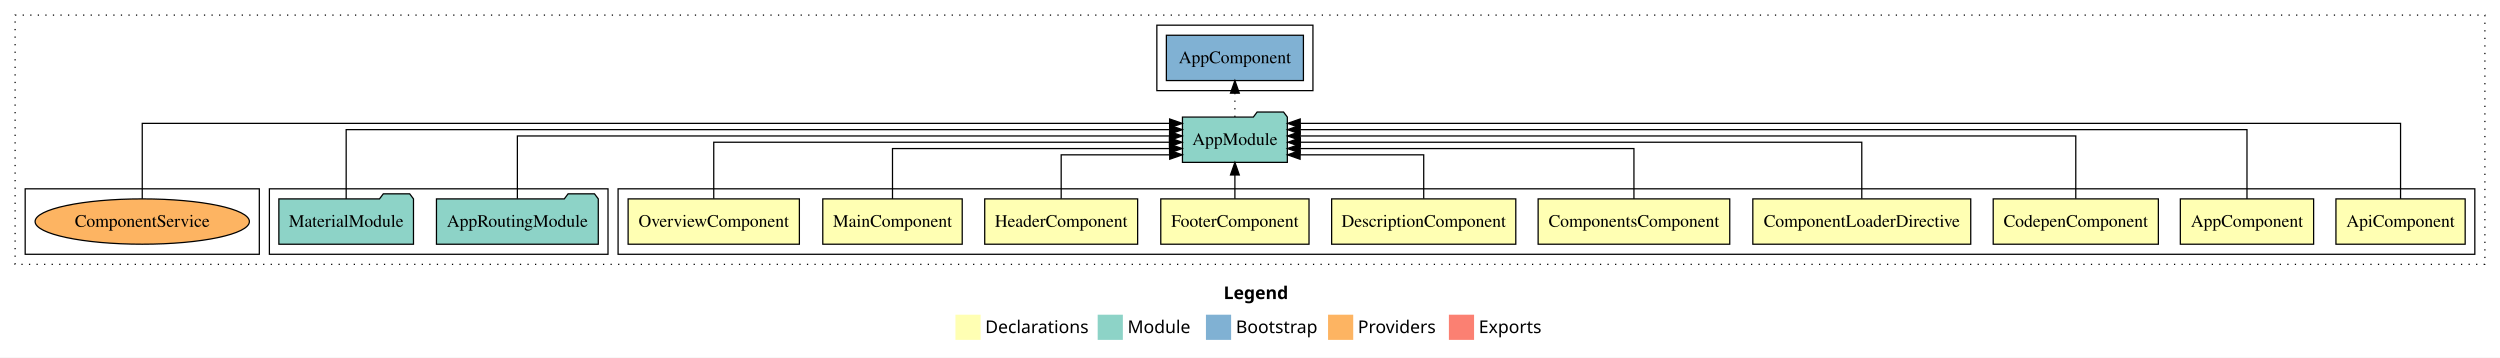
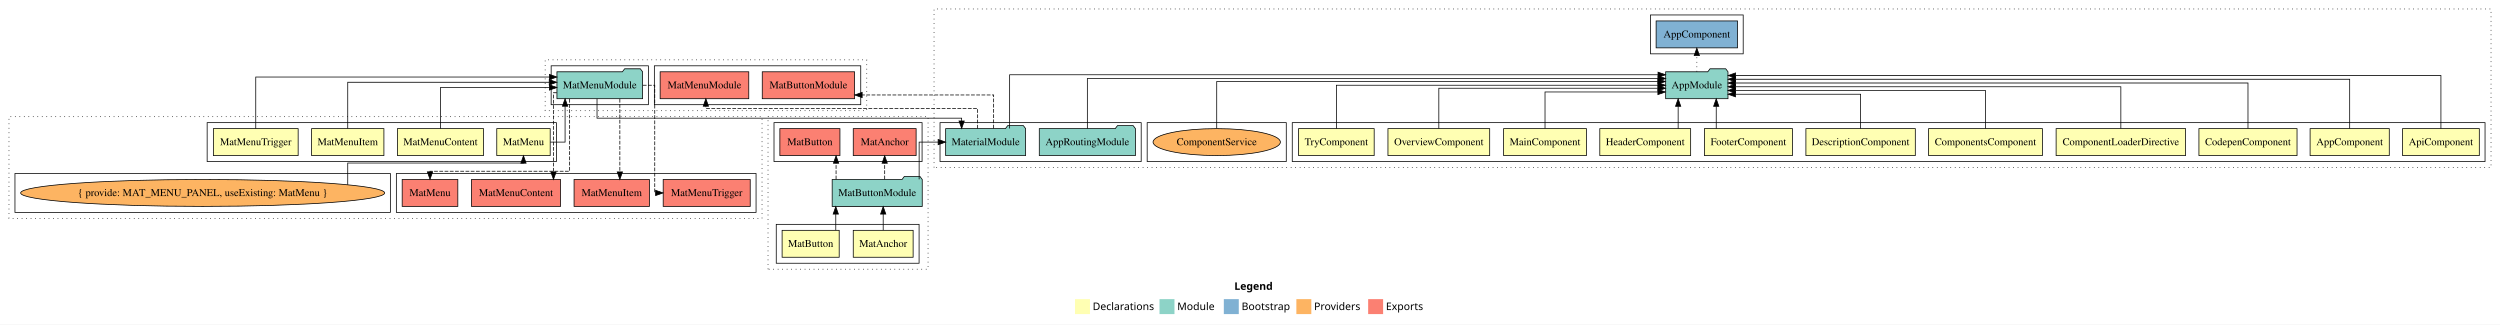
- <svg xmlns="http://www.w3.org/2000/svg" width="1986pt" height="284pt" viewBox="0.00 0.00 1986.00 284.00">
-   <g id="graph0" class="graph" transform="scale(1 1) rotate(0) translate(4 280)">
-     <polygon fill="#ffffff" stroke="transparent" points="-4,4 -4,-280 1982,-280 1982,4 -4,4" />
-     <text text-anchor="start" x="968.009" y="-42.4" font-family="sans-serif" font-weight="bold" font-size="14.00" fill="#000000">Legend</text>
-     <polygon fill="#ffffb3" stroke="transparent" points="755,-10 755,-30 775,-30 775,-10 755,-10" />
-     <text text-anchor="start" x="778.629" y="-15.4" font-family="sans-serif" font-size="14.00" fill="#000000">  Declarations</text>
-     <polygon fill="#8dd3c7" stroke="transparent" points="868,-10 868,-30 888,-30 888,-10 868,-10" />
-     <text text-anchor="start" x="891.725" y="-15.4" font-family="sans-serif" font-size="14.00" fill="#000000">  Module</text>
-     <polygon fill="#80b1d3" stroke="transparent" points="954,-10 954,-30 974,-30 974,-10 954,-10" />
-     <text text-anchor="start" x="977.781" y="-15.4" font-family="sans-serif" font-size="14.00" fill="#000000">  Bootstrap</text>
-     <polygon fill="#fdb462" stroke="transparent" points="1051,-10 1051,-30 1071,-30 1071,-10 1051,-10" />
-     <text text-anchor="start" x="1074.673" y="-15.4" font-family="sans-serif" font-size="14.00" fill="#000000">  Providers</text>
-     <polygon fill="#fb8072" stroke="transparent" points="1147,-10 1147,-30 1167,-30 1167,-10 1147,-10" />
-     <text text-anchor="start" x="1170.726" y="-15.4" font-family="sans-serif" font-size="14.00" fill="#000000">  Exports</text>
+ <svg xmlns="http://www.w3.org/2000/svg" width="3343pt" height="434pt" viewBox="0.00 0.00 3343.00 434.00">
+   <g id="graph0" class="graph" transform="scale(1 1) rotate(0) translate(4 430)">
+     <polygon fill="#ffffff" stroke="transparent" points="-4,4 -4,-430 3339,-430 3339,4 -4,4" />
+     <text text-anchor="start" x="1646.509" y="-42.4" font-family="sans-serif" font-weight="bold" font-size="14.00" fill="#000000">Legend</text>
+     <polygon fill="#ffffb3" stroke="transparent" points="1433.5,-10 1433.5,-30 1453.5,-30 1453.5,-10 1433.5,-10" />
+     <text text-anchor="start" x="1457.129" y="-15.4" font-family="sans-serif" font-size="14.00" fill="#000000">  Declarations</text>
+     <polygon fill="#8dd3c7" stroke="transparent" points="1546.5,-10 1546.5,-30 1566.5,-30 1566.5,-10 1546.5,-10" />
+     <text text-anchor="start" x="1570.225" y="-15.4" font-family="sans-serif" font-size="14.00" fill="#000000">  Module</text>
+     <polygon fill="#80b1d3" stroke="transparent" points="1632.5,-10 1632.5,-30 1652.5,-30 1652.5,-10 1632.5,-10" />
+     <text text-anchor="start" x="1656.281" y="-15.4" font-family="sans-serif" font-size="14.00" fill="#000000">  Bootstrap</text>
+     <polygon fill="#fdb462" stroke="transparent" points="1729.5,-10 1729.5,-30 1749.5,-30 1749.5,-10 1729.5,-10" />
+     <text text-anchor="start" x="1753.173" y="-15.4" font-family="sans-serif" font-size="14.00" fill="#000000">  Providers</text>
+     <polygon fill="#fb8072" stroke="transparent" points="1825.5,-10 1825.5,-30 1845.5,-30 1845.5,-10 1825.5,-10" />
+     <text text-anchor="start" x="1849.226" y="-15.4" font-family="sans-serif" font-size="14.00" fill="#000000">  Exports</text>
    <g id="clust1" class="cluster">
-       <polygon fill="none" stroke="#000000" stroke-dasharray="1,5" points="8,-70 8,-268 1970,-268 1970,-70 8,-70" />
+       <polygon fill="none" stroke="#000000" stroke-dasharray="1,5" points="1245,-206 1245,-418 3327,-418 3327,-206 1245,-206" />
    </g>
    <g id="clust2" class="cluster">
-       <polygon fill="none" stroke="#000000" points="487,-78 487,-130 1962,-130 1962,-78 487,-78" />
-     </g>
-     <g id="clust13" class="cluster">
-       <polygon fill="none" stroke="#000000" points="210,-78 210,-130 479,-130 479,-78 210,-78" />
-     </g>
-     <g id="clust15" class="cluster">
-       <polygon fill="none" stroke="#000000" points="915,-208 915,-260 1039,-260 1039,-208 915,-208" />
+       <polygon fill="none" stroke="#000000" points="1724,-214 1724,-266 3319,-266 3319,-214 1724,-214" />
+     </g>
+     <g id="clust14" class="cluster">
+       <polygon fill="none" stroke="#000000" points="1253,-214 1253,-266 1522,-266 1522,-214 1253,-214" />
    </g>
    <g id="clust16" class="cluster">
-       <polygon fill="none" stroke="#000000" points="16,-78 16,-130 202,-130 202,-78 16,-78" />
+       <polygon fill="none" stroke="#000000" points="2203,-358 2203,-410 2327,-410 2327,-358 2203,-358" />
+     </g>
+     <g id="clust17" class="cluster">
+       <polygon fill="none" stroke="#000000" points="1530,-214 1530,-266 1716,-266 1716,-214 1530,-214" />
+     </g>
+     <g id="clust24" class="cluster">
+       <polygon fill="none" stroke="#000000" stroke-dasharray="1,5" points="1023,-70 1023,-274 1237,-274 1237,-70 1023,-70" />
+     </g>
+     <g id="clust25" class="cluster">
+       <polygon fill="none" stroke="#000000" points="1034,-78 1034,-130 1225,-130 1225,-78 1034,-78" />
+     </g>
+     <g id="clust29" class="cluster">
+       <polygon fill="none" stroke="#000000" points="1031,-214 1031,-266 1229,-266 1229,-214 1031,-214" />
+     </g>
+     <g id="clust32" class="cluster">
+       <polygon fill="none" stroke="#000000" stroke-dasharray="1,5" points="725,-282 725,-350 1155,-350 1155,-282 725,-282" />
+     </g>
+     <g id="clust34" class="cluster">
+       <polygon fill="none" stroke="#000000" points="733,-290 733,-342 863,-342 863,-290 733,-290" />
+     </g>
+     <g id="clust35" class="cluster">
+       <polygon fill="none" stroke="#000000" points="871,-290 871,-342 1147,-342 1147,-290 871,-290" />
+     </g>
+     <g id="clust38" class="cluster">
+       <polygon fill="none" stroke="#000000" stroke-dasharray="1,5" points="8,-138 8,-274 1015,-274 1015,-138 8,-138" />
+     </g>
+     <g id="clust39" class="cluster">
+       <polygon fill="none" stroke="#000000" points="273,-214 273,-266 740,-266 740,-214 273,-214" />
+     </g>
+     <g id="clust40" class="cluster">
+       <polygon fill="none" stroke="#000000" points="16,-146 16,-198 518,-198 518,-146 16,-146" />
+     </g>
+     <g id="clust45" class="cluster">
+       <polygon fill="none" stroke="#000000" points="526,-146 526,-198 1007,-198 1007,-146 526,-146" />
    </g>
    <g id="node1" class="node">
-       <polygon fill="#ffffb3" stroke="#000000" points="1954.33,-122 1851.67,-122 1851.67,-86 1954.33,-86 1954.33,-122" />
-       <text text-anchor="middle" x="1903" y="-99.8" font-family="Times,serif" font-size="14.00" fill="#000000">ApiComponent</text>
+       <polygon fill="#ffffb3" stroke="#000000" points="3311.33,-258 3208.67,-258 3208.67,-222 3311.33,-222 3311.33,-258" />
+       <text text-anchor="middle" x="3260" y="-235.8" font-family="Times,serif" font-size="14.00" fill="#000000">ApiComponent</text>
+     </g>
+     <g id="node12" class="node">
+       <polygon fill="#8dd3c7" stroke="#000000" points="2306.657,-334 2303.657,-338 2282.657,-338 2279.657,-334 2223.343,-334 2223.343,-298 2306.657,-298 2306.657,-334" />
+       <text text-anchor="middle" x="2265" y="-311.8" font-family="Times,serif" font-size="14.00" fill="#000000">AppModule</text>
+     </g>
+     <g id="edge1" class="edge">
+       <path fill="none" stroke="#000000" d="M3260,-258.01C3260,-284.017 3260,-329 3260,-329 3260,-329 2316.802,-329 2316.802,-329" />
+       <polygon fill="#000000" stroke="#000000" points="2316.802,-325.5 2306.802,-329 2316.802,-332.5 2316.802,-325.5" />
+     </g>
+     <g id="node2" class="node">
+       <polygon fill="#ffffb3" stroke="#000000" points="3190.94,-258 3085.06,-258 3085.06,-222 3190.94,-222 3190.94,-258" />
+       <text text-anchor="middle" x="3138" y="-235.8" font-family="Times,serif" font-size="14.00" fill="#000000">AppComponent</text>
+     </g>
+     <g id="edge2" class="edge">
+       <path fill="none" stroke="#000000" d="M3138,-258.227C3138,-282.932 3138,-324 3138,-324 3138,-324 2316.812,-324 2316.812,-324" />
+       <polygon fill="#000000" stroke="#000000" points="2316.812,-320.5 2306.812,-324 2316.812,-327.5 2316.812,-320.5" />
+     </g>
+     <g id="node3" class="node">
+       <polygon fill="#ffffb3" stroke="#000000" points="3067.598,-258 2936.402,-258 2936.402,-222 3067.598,-222 3067.598,-258" />
+       <text text-anchor="middle" x="3002" y="-235.8" font-family="Times,serif" font-size="14.00" fill="#000000">CodepenComponent</text>
+     </g>
+     <g id="edge3" class="edge">
+       <path fill="none" stroke="#000000" d="M3002,-258.323C3002,-281.66 3002,-319 3002,-319 3002,-319 2316.736,-319 2316.736,-319" />
+       <polygon fill="#000000" stroke="#000000" points="2316.736,-315.5 2306.736,-319 2316.736,-322.5 2316.736,-315.5" />
+     </g>
+     <g id="node4" class="node">
+       <polygon fill="#ffffb3" stroke="#000000" points="2918.558,-258 2745.442,-258 2745.442,-222 2918.558,-222 2918.558,-258" />
+       <text text-anchor="middle" x="2832" y="-235.8" font-family="Times,serif" font-size="14.00" fill="#000000">ComponentLoaderDirective</text>
+     </g>
+     <g id="edge4" class="edge">
+       <path fill="none" stroke="#000000" d="M2832,-258.292C2832,-280.206 2832,-314 2832,-314 2832,-314 2316.693,-314 2316.693,-314" />
+       <polygon fill="#000000" stroke="#000000" points="2316.693,-310.5 2306.693,-314 2316.693,-317.5 2316.693,-310.5" />
+     </g>
+     <g id="node5" class="node">
+       <polygon fill="#ffffb3" stroke="#000000" points="2727.109,-258 2574.891,-258 2574.891,-222 2727.109,-222 2727.109,-258" />
+       <text text-anchor="middle" x="2651" y="-235.8" font-family="Times,serif" font-size="14.00" fill="#000000">ComponentsComponent</text>
+     </g>
+     <g id="edge5" class="edge">
+       <path fill="none" stroke="#000000" d="M2651,-258.129C2651,-278.572 2651,-309 2651,-309 2651,-309 2316.675,-309 2316.675,-309" />
+       <polygon fill="#000000" stroke="#000000" points="2316.675,-305.5 2306.675,-309 2316.675,-312.5 2316.675,-305.5" />
+     </g>
+     <g id="node6" class="node">
+       <polygon fill="#ffffb3" stroke="#000000" points="2557.146,-258 2410.854,-258 2410.854,-222 2557.146,-222 2557.146,-258" />
+       <text text-anchor="middle" x="2484" y="-235.8" font-family="Times,serif" font-size="14.00" fill="#000000">DescriptionComponent</text>
+     </g>
+     <g id="edge6" class="edge">
+       <path fill="none" stroke="#000000" d="M2484,-258.169C2484,-277.09 2484,-304 2484,-304 2484,-304 2316.708,-304 2316.708,-304" />
+       <polygon fill="#000000" stroke="#000000" points="2316.708,-300.5 2306.708,-304 2316.708,-307.5 2316.708,-300.5" />
+     </g>
+     <g id="node7" class="node">
+       <polygon fill="#ffffb3" stroke="#000000" points="2392.881,-258 2275.119,-258 2275.119,-222 2392.881,-222 2392.881,-258" />
+       <text text-anchor="middle" x="2334" y="-235.8" font-family="Times,serif" font-size="14.00" fill="#000000">FooterComponent</text>
+     </g>
+     <g id="edge7" class="edge">
+       <path fill="none" stroke="#000000" d="M2290.944,-258.011C2290.944,-258.011 2290.944,-287.855 2290.944,-287.855" />
+       <polygon fill="#000000" stroke="#000000" points="2287.444,-287.855 2290.944,-297.855 2294.444,-287.855 2287.444,-287.855" />
+     </g>
+     <g id="node8" class="node">
+       <polygon fill="#ffffb3" stroke="#000000" points="2256.744,-258 2135.256,-258 2135.256,-222 2256.744,-222 2256.744,-258" />
+       <text text-anchor="middle" x="2196" y="-235.8" font-family="Times,serif" font-size="14.00" fill="#000000">HeaderComponent</text>
+     </g>
+     <g id="edge8" class="edge">
+       <path fill="none" stroke="#000000" d="M2240.022,-258.011C2240.022,-258.011 2240.022,-287.855 2240.022,-287.855" />
+       <polygon fill="#000000" stroke="#000000" points="2236.522,-287.855 2240.022,-297.855 2243.522,-287.855 2236.522,-287.855" />
+     </g>
+     <g id="node9" class="node">
+       <polygon fill="#ffffb3" stroke="#000000" points="2117.382,-258 2006.618,-258 2006.618,-222 2117.382,-222 2117.382,-258" />
+       <text text-anchor="middle" x="2062" y="-235.8" font-family="Times,serif" font-size="14.00" fill="#000000">MainComponent</text>
+     </g>
+     <g id="edge9" class="edge">
+       <path fill="none" stroke="#000000" d="M2062,-258.308C2062,-278.146 2062,-307 2062,-307 2062,-307 2212.938,-307 2212.938,-307" />
+       <polygon fill="#000000" stroke="#000000" points="2212.938,-310.5 2222.938,-307 2212.938,-303.5 2212.938,-310.5" />
+     </g>
+     <g id="node10" class="node">
+       <polygon fill="#ffffb3" stroke="#000000" points="1988.027,-258 1851.973,-258 1851.973,-222 1988.027,-222 1988.027,-258" />
+       <text text-anchor="middle" x="1920" y="-235.8" font-family="Times,serif" font-size="14.00" fill="#000000">OverviewComponent</text>
+     </g>
+     <g id="edge10" class="edge">
+       <path fill="none" stroke="#000000" d="M1920,-258.169C1920,-279.498 1920,-312 1920,-312 1920,-312 2213.041,-312 2213.041,-312" />
+       <polygon fill="#000000" stroke="#000000" points="2213.041,-315.5 2223.041,-312 2213.041,-308.5 2213.041,-315.5" />
    </g>
    <g id="node11" class="node">
-       <polygon fill="#8dd3c7" stroke="#000000" points="1018.657,-187 1015.657,-191 994.657,-191 991.657,-187 935.343,-187 935.343,-151 1018.657,-151 1018.657,-187" />
-       <text text-anchor="middle" x="977" y="-164.8" font-family="Times,serif" font-size="14.00" fill="#000000">AppModule</text>
-     </g>
-     <g id="edge1" class="edge">
-       <path fill="none" stroke="#000000" d="M1903,-122.091C1903,-145.133 1903,-182 1903,-182 1903,-182 1028.89,-182 1028.89,-182" />
-       <polygon fill="#000000" stroke="#000000" points="1028.89,-178.5 1018.89,-182 1028.89,-185.5 1028.89,-178.5" />
-     </g>
-     <g id="node2" class="node">
-       <polygon fill="#ffffb3" stroke="#000000" points="1833.94,-122 1728.06,-122 1728.06,-86 1833.94,-86 1833.94,-122" />
-       <text text-anchor="middle" x="1781" y="-99.8" font-family="Times,serif" font-size="14.00" fill="#000000">AppComponent</text>
-     </g>
-     <g id="edge2" class="edge">
-       <path fill="none" stroke="#000000" d="M1781,-122.045C1781,-143.662 1781,-177 1781,-177 1781,-177 1028.814,-177 1028.814,-177" />
-       <polygon fill="#000000" stroke="#000000" points="1028.814,-173.5 1018.814,-177 1028.814,-180.5 1028.814,-173.5" />
-     </g>
-     <g id="node3" class="node">
-       <polygon fill="#ffffb3" stroke="#000000" points="1710.598,-122 1579.402,-122 1579.402,-86 1710.598,-86 1710.598,-122" />
-       <text text-anchor="middle" x="1645" y="-99.8" font-family="Times,serif" font-size="14.00" fill="#000000">CodepenComponent</text>
-     </g>
-     <g id="edge3" class="edge">
-       <path fill="none" stroke="#000000" d="M1645,-122.223C1645,-142.365 1645,-172 1645,-172 1645,-172 1028.786,-172 1028.786,-172" />
-       <polygon fill="#000000" stroke="#000000" points="1028.786,-168.5 1018.786,-172 1028.786,-175.5 1028.786,-168.5" />
-     </g>
-     <g id="node4" class="node">
-       <polygon fill="#ffffb3" stroke="#000000" points="1561.558,-122 1388.442,-122 1388.442,-86 1561.558,-86 1561.558,-122" />
-       <text text-anchor="middle" x="1475" y="-99.8" font-family="Times,serif" font-size="14.00" fill="#000000">ComponentLoaderDirective</text>
-     </g>
-     <g id="edge4" class="edge">
-       <path fill="none" stroke="#000000" d="M1475,-122.222C1475,-140.828 1475,-167 1475,-167 1475,-167 1029.03,-167 1029.03,-167" />
-       <polygon fill="#000000" stroke="#000000" points="1029.03,-163.5 1019.03,-167 1029.03,-170.5 1029.03,-163.5" />
-     </g>
-     <g id="node5" class="node">
-       <polygon fill="#ffffb3" stroke="#000000" points="1370.109,-122 1217.891,-122 1217.891,-86 1370.109,-86 1370.109,-122" />
-       <text text-anchor="middle" x="1294" y="-99.8" font-family="Times,serif" font-size="14.00" fill="#000000">ComponentsComponent</text>
-     </g>
-     <g id="edge5" class="edge">
-       <path fill="none" stroke="#000000" d="M1294,-122.034C1294,-139.06 1294,-162 1294,-162 1294,-162 1028.768,-162 1028.768,-162" />
-       <polygon fill="#000000" stroke="#000000" points="1028.768,-158.5 1018.768,-162 1028.768,-165.5 1028.768,-158.5" />
-     </g>
-     <g id="node6" class="node">
-       <polygon fill="#ffffb3" stroke="#000000" points="1200.146,-122 1053.854,-122 1053.854,-86 1200.146,-86 1200.146,-122" />
-       <text text-anchor="middle" x="1127" y="-99.8" font-family="Times,serif" font-size="14.00" fill="#000000">DescriptionComponent</text>
-     </g>
-     <g id="edge6" class="edge">
-       <path fill="none" stroke="#000000" d="M1127,-122.24C1127,-137.571 1127,-157 1127,-157 1127,-157 1028.783,-157 1028.783,-157" />
-       <polygon fill="#000000" stroke="#000000" points="1028.783,-153.5 1018.783,-157 1028.783,-160.5 1028.783,-153.5" />
-     </g>
-     <g id="node7" class="node">
-       <polygon fill="#ffffb3" stroke="#000000" points="1035.881,-122 918.119,-122 918.119,-86 1035.881,-86 1035.881,-122" />
-       <text text-anchor="middle" x="977" y="-99.8" font-family="Times,serif" font-size="14.00" fill="#000000">FooterComponent</text>
-     </g>
-     <g id="edge7" class="edge">
-       <path fill="none" stroke="#000000" d="M977,-122.106C977,-122.106 977,-140.991 977,-140.991" />
-       <polygon fill="#000000" stroke="#000000" points="973.5,-140.991 977,-150.991 980.5,-140.991 973.5,-140.991" />
-     </g>
-     <g id="node8" class="node">
-       <polygon fill="#ffffb3" stroke="#000000" points="899.744,-122 778.256,-122 778.256,-86 899.744,-86 899.744,-122" />
-       <text text-anchor="middle" x="839" y="-99.8" font-family="Times,serif" font-size="14.00" fill="#000000">HeaderComponent</text>
-     </g>
-     <g id="edge8" class="edge">
-       <path fill="none" stroke="#000000" d="M839,-122.24C839,-137.571 839,-157 839,-157 839,-157 925.221,-157 925.221,-157" />
-       <polygon fill="#000000" stroke="#000000" points="925.221,-160.5 935.221,-157 925.221,-153.5 925.221,-160.5" />
-     </g>
-     <g id="node9" class="node">
-       <polygon fill="#ffffb3" stroke="#000000" points="760.382,-122 649.618,-122 649.618,-86 760.382,-86 760.382,-122" />
-       <text text-anchor="middle" x="705" y="-99.8" font-family="Times,serif" font-size="14.00" fill="#000000">MainComponent</text>
-     </g>
-     <g id="edge9" class="edge">
-       <path fill="none" stroke="#000000" d="M705,-122.034C705,-139.06 705,-162 705,-162 705,-162 925.096,-162 925.096,-162" />
-       <polygon fill="#000000" stroke="#000000" points="925.096,-165.5 935.096,-162 925.096,-158.5 925.096,-165.5" />
-     </g>
-     <g id="node10" class="node">
-       <polygon fill="#ffffb3" stroke="#000000" points="631.027,-122 494.973,-122 494.973,-86 631.027,-86 631.027,-122" />
-       <text text-anchor="middle" x="563" y="-99.8" font-family="Times,serif" font-size="14.00" fill="#000000">OverviewComponent</text>
-     </g>
-     <g id="edge10" class="edge">
-       <path fill="none" stroke="#000000" d="M563,-122.222C563,-140.828 563,-167 563,-167 563,-167 925.025,-167 925.025,-167" />
-       <polygon fill="#000000" stroke="#000000" points="925.025,-170.5 935.025,-167 925.025,-163.5 925.025,-170.5" />
+       <polygon fill="#ffffb3" stroke="#000000" points="1833.547,-258 1732.453,-258 1732.453,-222 1833.547,-222 1833.547,-258" />
+       <text text-anchor="middle" x="1783" y="-235.8" font-family="Times,serif" font-size="14.00" fill="#000000">TryComponent</text>
+     </g>
+     <g id="edge11" class="edge">
+       <path fill="none" stroke="#000000" d="M1783,-258.011C1783,-280.485 1783,-316 1783,-316 1783,-316 2213.069,-316 2213.069,-316" />
+       <polygon fill="#000000" stroke="#000000" points="2213.069,-319.5 2223.069,-316 2213.069,-312.5 2213.069,-319.5" />
+     </g>
+     <g id="node15" class="node">
+       <polygon fill="#80b1d3" stroke="#000000" points="2319.439,-402 2210.561,-402 2210.561,-366 2319.439,-366 2319.439,-402" />
+       <text text-anchor="middle" x="2265" y="-379.8" font-family="Times,serif" font-size="14.00" fill="#000000">AppComponent </text>
+     </g>
+     <g id="edge14" class="edge">
+       <path fill="none" stroke="#000000" stroke-dasharray="1,5" d="M2265,-334.223C2265,-334.223 2265,-355.727 2265,-355.727" />
+       <polygon fill="#000000" stroke="#000000" points="2261.5,-355.727 2265,-365.727 2268.5,-355.727 2261.5,-355.727" />
+     </g>
+     <g id="node13" class="node">
+       <polygon fill="#8dd3c7" stroke="#000000" points="1514.274,-258 1511.274,-262 1490.274,-262 1487.274,-258 1385.726,-258 1385.726,-222 1514.274,-222 1514.274,-258" />
+       <text text-anchor="middle" x="1450" y="-235.8" font-family="Times,serif" font-size="14.00" fill="#000000">AppRoutingModule</text>
+     </g>
+     <g id="edge12" class="edge">
+       <path fill="none" stroke="#000000" d="M1450,-258.026C1450,-282.977 1450,-325 1450,-325 1450,-325 2213.181,-325 2213.181,-325" />
+       <polygon fill="#000000" stroke="#000000" points="2213.181,-328.5 2223.181,-325 2213.181,-321.5 2213.181,-328.5" />
    </g>
    <g id="node14" class="node">
-       <polygon fill="#80b1d3" stroke="#000000" points="1031.439,-252 922.561,-252 922.561,-216 1031.439,-216 1031.439,-252" />
-       <text text-anchor="middle" x="977" y="-229.8" font-family="Times,serif" font-size="14.00" fill="#000000">AppComponent </text>
+       <polygon fill="#8dd3c7" stroke="#000000" points="1367.471,-258 1364.471,-262 1343.471,-262 1340.471,-258 1260.529,-258 1260.529,-222 1367.471,-222 1367.471,-258" />
+       <text text-anchor="middle" x="1314" y="-235.8" font-family="Times,serif" font-size="14.00" fill="#000000">MaterialModule</text>
    </g>
    <g id="edge13" class="edge">
-       <path fill="none" stroke="#000000" stroke-dasharray="1,5" d="M977,-187.106C977,-187.106 977,-205.991 977,-205.991" />
-       <polygon fill="#000000" stroke="#000000" points="973.5,-205.991 977,-215.991 980.5,-205.991 973.5,-205.991" />
-     </g>
-     <g id="node12" class="node">
-       <polygon fill="#8dd3c7" stroke="#000000" points="471.274,-122 468.274,-126 447.274,-126 444.274,-122 342.726,-122 342.726,-86 471.274,-86 471.274,-122" />
-       <text text-anchor="middle" x="407" y="-99.8" font-family="Times,serif" font-size="14.00" fill="#000000">AppRoutingModule</text>
-     </g>
-     <g id="edge11" class="edge">
-       <path fill="none" stroke="#000000" d="M407,-122.223C407,-142.365 407,-172 407,-172 407,-172 925.087,-172 925.087,-172" />
-       <polygon fill="#000000" stroke="#000000" points="925.087,-175.5 935.087,-172 925.087,-168.5 925.087,-175.5" />
-     </g>
-     <g id="node13" class="node">
-       <polygon fill="#8dd3c7" stroke="#000000" points="324.471,-122 321.471,-126 300.471,-126 297.471,-122 217.529,-122 217.529,-86 324.471,-86 324.471,-122" />
-       <text text-anchor="middle" x="271" y="-99.8" font-family="Times,serif" font-size="14.00" fill="#000000">MaterialModule</text>
-     </g>
-     <g id="edge12" class="edge">
-       <path fill="none" stroke="#000000" d="M271,-122.045C271,-143.662 271,-177 271,-177 271,-177 925.212,-177 925.212,-177" />
-       <polygon fill="#000000" stroke="#000000" points="925.212,-180.5 935.212,-177 925.212,-173.5 925.212,-180.5" />
-     </g>
-     <g id="node15" class="node">
-       <ellipse fill="#fdb462" stroke="#000000" cx="109" cy="-104" rx="85.114" ry="18" />
-       <text text-anchor="middle" x="109" y="-99.8" font-family="Times,serif" font-size="14.00" fill="#000000">ComponentService</text>
-     </g>
-     <g id="edge14" class="edge">
-       <path fill="none" stroke="#000000" d="M109,-122.091C109,-145.133 109,-182 109,-182 109,-182 925.135,-182 925.135,-182" />
-       <polygon fill="#000000" stroke="#000000" points="925.135,-185.5 935.135,-182 925.135,-178.5 925.135,-185.5" />
+       <path fill="none" stroke="#000000" d="M1346.091,-258.213C1346.091,-284.511 1346.091,-330 1346.091,-330 1346.091,-330 2213.129,-330 2213.129,-330" />
+       <polygon fill="#000000" stroke="#000000" points="2213.129,-333.5 2223.129,-330 2213.129,-326.5 2213.129,-333.5" />
+     </g>
+     <g id="node23" class="node">
+       <polygon fill="#fb8072" stroke="#000000" points="1138.718,-334 1015.282,-334 1015.282,-298 1138.718,-298 1138.718,-334" />
+       <text text-anchor="middle" x="1077" y="-311.8" font-family="Times,serif" font-size="14.00" fill="#000000">MatButtonModule </text>
+     </g>
+     <g id="edge22" class="edge">
+       <path fill="none" stroke="#000000" stroke-dasharray="5,2" d="M1324.697,-258.222C1324.697,-276.829 1324.697,-303 1324.697,-303 1324.697,-303 1148.866,-303 1148.866,-303" />
+       <polygon fill="#000000" stroke="#000000" points="1148.866,-299.5 1138.866,-303 1148.865,-306.5 1148.866,-299.5" />
+     </g>
+     <g id="node24" class="node">
+       <polygon fill="#fb8072" stroke="#000000" points="997.259,-334 878.741,-334 878.741,-298 997.259,-298 997.259,-334" />
+       <text text-anchor="middle" x="938" y="-311.8" font-family="Times,serif" font-size="14.00" fill="#000000">MatMenuModule </text>
+     </g>
+     <g id="edge23" class="edge">
+       <path fill="none" stroke="#000000" stroke-dasharray="5,2" d="M1303.303,-258.044C1303.303,-270.563 1303.303,-285 1303.303,-285 1303.303,-285 939.893,-285 939.893,-285 939.893,-285 939.893,-287.967 939.893,-287.967" />
+       <polygon fill="#000000" stroke="#000000" points="936.393,-287.967 939.893,-297.967 943.393,-287.967 936.393,-287.967" />
+     </g>
+     <g id="node16" class="node">
+       <ellipse fill="#fdb462" stroke="#000000" cx="1623" cy="-240" rx="85.114" ry="18" />
+       <text text-anchor="middle" x="1623" y="-235.8" font-family="Times,serif" font-size="14.00" fill="#000000">ComponentService</text>
+     </g>
+     <g id="edge15" class="edge">
+       <path fill="none" stroke="#000000" d="M1623,-258.38C1623,-282.279 1623,-321 1623,-321 1623,-321 2212.877,-321 2212.877,-321" />
+       <polygon fill="#000000" stroke="#000000" points="2212.877,-324.5 2222.877,-321 2212.877,-317.5 2212.877,-324.5" />
+     </g>
+     <g id="node17" class="node">
+       <polygon fill="#ffffb3" stroke="#000000" points="1217.033,-122 1136.967,-122 1136.967,-86 1217.033,-86 1217.033,-122" />
+       <text text-anchor="middle" x="1177" y="-99.8" font-family="Times,serif" font-size="14.00" fill="#000000">MatAnchor</text>
+     </g>
+     <g id="node19" class="node">
+       <polygon fill="#8dd3c7" stroke="#000000" points="1229.218,-190 1226.218,-194 1205.218,-194 1202.218,-190 1108.782,-190 1108.782,-154 1229.218,-154 1229.218,-190" />
+       <text text-anchor="middle" x="1169" y="-167.8" font-family="Times,serif" font-size="14.00" fill="#000000">MatButtonModule</text>
+     </g>
+     <g id="edge16" class="edge">
+       <path fill="none" stroke="#000000" d="M1177,-122.223C1177,-122.223 1177,-143.727 1177,-143.727" />
+       <polygon fill="#000000" stroke="#000000" points="1173.5,-143.727 1177,-153.727 1180.5,-143.727 1173.5,-143.727" />
+     </g>
+     <g id="node18" class="node">
+       <polygon fill="#ffffb3" stroke="#000000" points="1118.168,-122 1041.832,-122 1041.832,-86 1118.168,-86 1118.168,-122" />
+       <text text-anchor="middle" x="1080" y="-99.8" font-family="Times,serif" font-size="14.00" fill="#000000">MatButton</text>
+     </g>
+     <g id="edge17" class="edge">
+       <path fill="none" stroke="#000000" d="M1113.612,-122.223C1113.612,-122.223 1113.612,-143.727 1113.612,-143.727" />
+       <polygon fill="#000000" stroke="#000000" points="1110.113,-143.727 1113.612,-153.727 1117.113,-143.727 1110.113,-143.727" />
+     </g>
+     <g id="edge20" class="edge">
+       <path fill="none" stroke="#000000" d="M1225.062,-190.223C1225.062,-210.365 1225.062,-240 1225.062,-240 1225.062,-240 1250.468,-240 1250.468,-240" />
+       <polygon fill="#000000" stroke="#000000" points="1250.468,-243.5 1260.468,-240 1250.468,-236.5 1250.468,-243.5" />
+     </g>
+     <g id="node20" class="node">
+       <polygon fill="#fb8072" stroke="#000000" points="1221.032,-258 1136.968,-258 1136.968,-222 1221.032,-222 1221.032,-258" />
+       <text text-anchor="middle" x="1179" y="-235.8" font-family="Times,serif" font-size="14.00" fill="#000000">MatAnchor </text>
+     </g>
+     <g id="edge18" class="edge">
+       <path fill="none" stroke="#000000" stroke-dasharray="5,2" d="M1179,-190.223C1179,-190.223 1179,-211.727 1179,-211.727" />
+       <polygon fill="#000000" stroke="#000000" points="1175.5,-211.727 1179,-221.727 1182.5,-211.727 1175.5,-211.727" />
+     </g>
+     <g id="node21" class="node">
+       <polygon fill="#fb8072" stroke="#000000" points="1119.168,-258 1038.832,-258 1038.832,-222 1119.168,-222 1119.168,-258" />
+       <text text-anchor="middle" x="1079" y="-235.8" font-family="Times,serif" font-size="14.00" fill="#000000">MatButton </text>
+     </g>
+     <g id="edge19" class="edge">
+       <path fill="none" stroke="#000000" stroke-dasharray="5,2" d="M1113.987,-190.223C1113.987,-190.223 1113.987,-211.727 1113.987,-211.727" />
+       <polygon fill="#000000" stroke="#000000" points="1110.488,-211.727 1113.987,-221.727 1117.488,-211.727 1110.488,-211.727" />
+     </g>
+     <g id="node22" class="node">
+       <polygon fill="#8dd3c7" stroke="#000000" points="855.259,-334 852.259,-338 831.259,-338 828.259,-334 740.741,-334 740.741,-298 855.259,-298 855.259,-334" />
+       <text text-anchor="middle" x="798" y="-311.8" font-family="Times,serif" font-size="14.00" fill="#000000">MatMenuModule</text>
+     </g>
+     <g id="edge21" class="edge">
+       <path fill="none" stroke="#000000" d="M794.338,-297.849C794.338,-285.729 794.338,-272 794.338,-272 794.338,-272 1281.909,-272 1281.909,-272 1281.909,-272 1281.909,-268.243 1281.909,-268.243" />
+       <polygon fill="#000000" stroke="#000000" points="1285.409,-268.243 1281.909,-258.243 1278.409,-268.243 1285.409,-268.243" />
+     </g>
+     <g id="node30" class="node">
+       <polygon fill="#fb8072" stroke="#000000" points="608.21,-190 533.79,-190 533.79,-154 608.21,-154 608.21,-190" />
+       <text text-anchor="middle" x="571" y="-167.8" font-family="Times,serif" font-size="14.00" fill="#000000">MatMenu </text>
+     </g>
+     <g id="edge29" class="edge">
+       <path fill="none" stroke="#000000" stroke-dasharray="5,2" d="M757.718,-297.778C757.718,-265.351 757.718,-201 757.718,-201 757.718,-201 571,-201 571,-201 571,-201 571,-199.92 571,-199.92" />
+       <polygon fill="#000000" stroke="#000000" points="574.5,-200.201 571,-190.202 567.5,-200.202 574.5,-200.201" />
+     </g>
+     <g id="node31" class="node">
+       <polygon fill="#fb8072" stroke="#000000" points="745.541,-190 626.459,-190 626.459,-154 745.541,-154 745.541,-190" />
+       <text text-anchor="middle" x="686" y="-167.8" font-family="Times,serif" font-size="14.00" fill="#000000">MatMenuContent </text>
+     </g>
+     <g id="edge30" class="edge">
+       <path fill="none" stroke="#000000" stroke-dasharray="5,2" d="M740.563,-306C737.778,-306 736.113,-306 736.113,-306 736.113,-306 736.113,-200.072 736.113,-200.072" />
+       <polygon fill="#000000" stroke="#000000" points="739.613,-200.072 736.113,-190.072 732.613,-200.072 739.613,-200.072" />
+     </g>
+     <g id="node32" class="node">
+       <polygon fill="#fb8072" stroke="#000000" points="864.366,-190 763.634,-190 763.634,-154 864.366,-154 864.366,-190" />
+       <text text-anchor="middle" x="814" y="-167.8" font-family="Times,serif" font-size="14.00" fill="#000000">MatMenuItem </text>
+     </g>
+     <g id="edge31" class="edge">
+       <path fill="none" stroke="#000000" stroke-dasharray="5,2" d="M824.859,-297.762C824.859,-297.762 824.859,-200.09 824.859,-200.09" />
+       <polygon fill="#000000" stroke="#000000" points="828.359,-200.09 824.859,-190.09 821.359,-200.09 828.359,-200.09" />
+     </g>
+     <g id="node33" class="node">
+       <polygon fill="#fb8072" stroke="#000000" points="999.188,-190 882.812,-190 882.812,-154 999.188,-154 999.188,-190" />
+       <text text-anchor="middle" x="941" y="-167.8" font-family="Times,serif" font-size="14.00" fill="#000000">MatMenuTrigger </text>
+     </g>
+     <g id="edge32" class="edge">
+       <path fill="none" stroke="#000000" stroke-dasharray="5,2" d="M855.572,-316C864.875,-316 871.527,-316 871.527,-316 871.527,-316 871.527,-172 871.527,-172 871.527,-172 872.689,-172 872.689,-172" />
+       <polygon fill="#000000" stroke="#000000" points="872.689,-175.5 882.689,-172 872.689,-168.5 872.689,-175.5" />
+     </g>
+     <g id="node25" class="node">
+       <polygon fill="#ffffb3" stroke="#000000" points="731.709,-258 660.291,-258 660.291,-222 731.709,-222 731.709,-258" />
+       <text text-anchor="middle" x="696" y="-235.8" font-family="Times,serif" font-size="14.00" fill="#000000">MatMenu</text>
+     </g>
+     <g id="edge24" class="edge">
+       <path fill="none" stroke="#000000" d="M731.854,-240C742.616,-240 751.62,-240 751.62,-240 751.62,-240 751.62,-287.989 751.62,-287.989" />
+       <polygon fill="#000000" stroke="#000000" points="748.12,-287.989 751.62,-297.989 755.12,-287.989 748.12,-287.989" />
+     </g>
+     <g id="node26" class="node">
+       <polygon fill="#ffffb3" stroke="#000000" points="642.542,-258 527.458,-258 527.458,-222 642.542,-222 642.542,-258" />
+       <text text-anchor="middle" x="585" y="-235.8" font-family="Times,serif" font-size="14.00" fill="#000000">MatMenuContent</text>
+     </g>
+     <g id="edge26" class="edge">
+       <path fill="none" stroke="#000000" d="M585,-258.045C585,-279.662 585,-313 585,-313 585,-313 730.64,-313 730.64,-313" />
+       <polygon fill="#000000" stroke="#000000" points="730.64,-316.5 740.64,-313 730.64,-309.5 730.64,-316.5" />
+     </g>
+     <g id="node27" class="node">
+       <polygon fill="#ffffb3" stroke="#000000" points="509.365,-258 412.635,-258 412.635,-222 509.365,-222 509.365,-258" />
+       <text text-anchor="middle" x="461" y="-235.8" font-family="Times,serif" font-size="14.00" fill="#000000">MatMenuItem</text>
+     </g>
+     <g id="edge27" class="edge">
+       <path fill="none" stroke="#000000" d="M461,-258.153C461,-281.757 461,-320 461,-320 461,-320 730.451,-320 730.451,-320" />
+       <polygon fill="#000000" stroke="#000000" points="730.451,-323.5 740.451,-320 730.451,-316.5 730.451,-323.5" />
+     </g>
+     <g id="node28" class="node">
+       <polygon fill="#ffffb3" stroke="#000000" points="394.688,-258 281.312,-258 281.312,-222 394.688,-222 394.688,-258" />
+       <text text-anchor="middle" x="338" y="-235.8" font-family="Times,serif" font-size="14.00" fill="#000000">MatMenuTrigger</text>
+     </g>
+     <g id="edge28" class="edge">
+       <path fill="none" stroke="#000000" d="M338,-258.026C338,-283.509 338,-327 338,-327 338,-327 730.671,-327 730.671,-327" />
+       <polygon fill="#000000" stroke="#000000" points="730.671,-330.5 740.671,-327 730.671,-323.5 730.671,-330.5" />
+     </g>
+     <g id="node29" class="node">
+       <ellipse fill="#fdb462" stroke="#000000" cx="267" cy="-172" rx="243.399" ry="18" />
+       <text text-anchor="middle" x="267" y="-167.8" font-family="Times,serif" font-size="14.00" fill="#000000">{ provide: MAT_MENU_PANEL, useExisting: MatMenu }</text>
+     </g>
+     <g id="edge25" class="edge">
+       <path fill="none" stroke="#000000" d="M461,-182.93C461,-194.773 461,-212 461,-212 461,-212 696,-212 696,-212 696,-212 696,-212.979 696,-212.979" />
+       <polygon fill="#000000" stroke="#000000" points="692.5,-211.793 696,-221.793 699.5,-211.793 692.5,-211.793" />
    </g>
  </g>
</svg>
